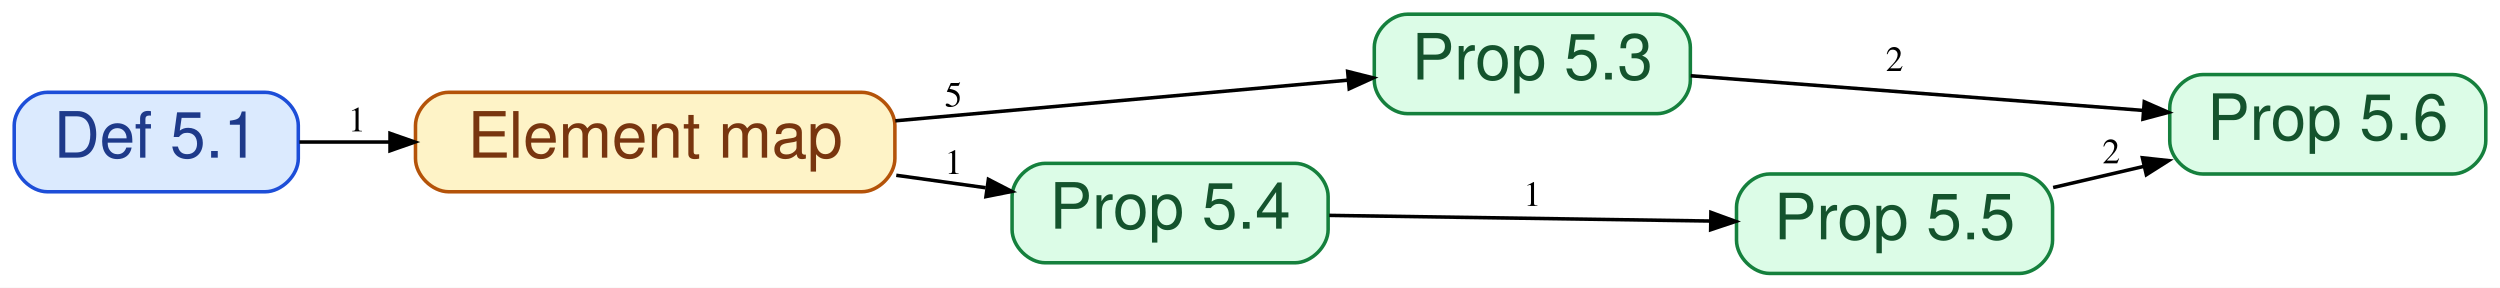
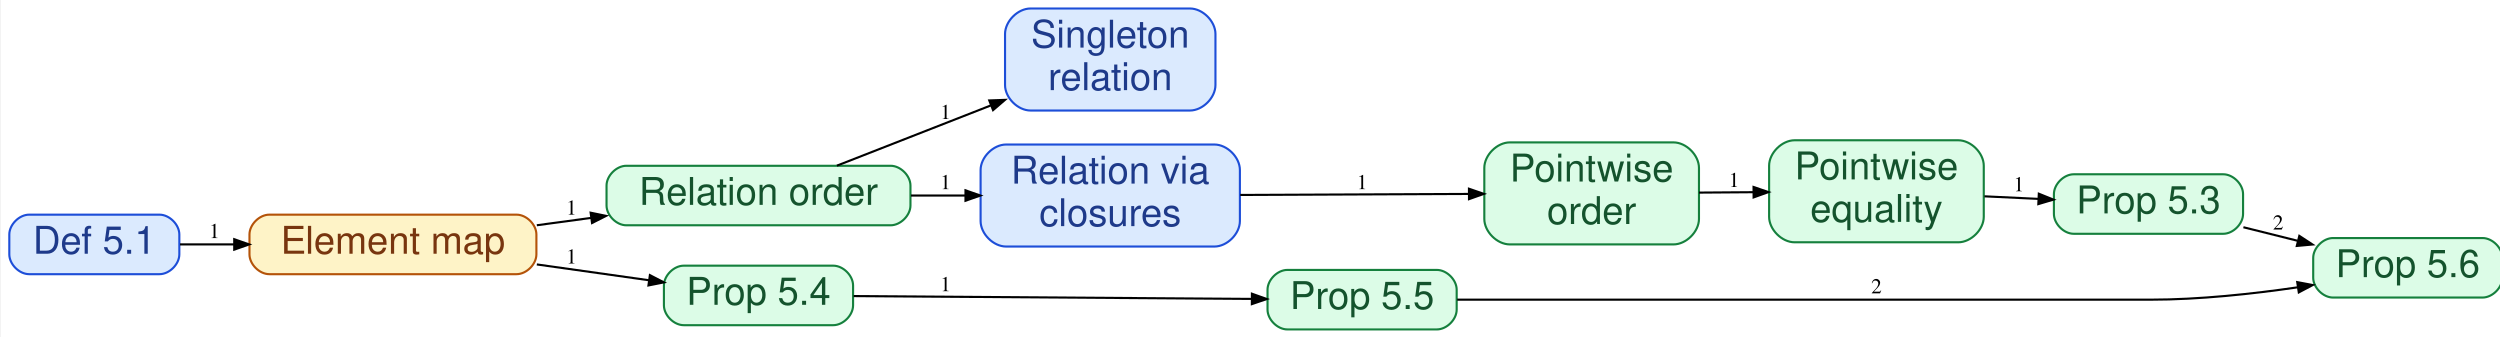
- <svg xmlns="http://www.w3.org/2000/svg" width="704pt" height="81pt" viewBox="0.00 0.00 704.00 81.00">
-   <g id="graph0" class="graph" transform="scale(1 1) rotate(0) translate(4 77)">
-     <polygon fill="white" stroke="transparent" points="-4,4 -4,-77 700,-77 700,4 -4,4" />
+ <svg xmlns="http://www.w3.org/2000/svg" width="1152pt" height="155pt" viewBox="0.00 0.00 1152.00 155.10">
+   <g id="graph0" class="graph" transform="scale(0.98 0.98) rotate(0) translate(4 155)">
+     <polygon fill="white" stroke="transparent" points="-4,4 -4,-155 1177,-155 1177,4 -4,4" />
    <g id="node1" class="node">
-       <path fill="#dbeafe" stroke="#1d4ed8" d="M70.67,-51C70.67,-51 9.33,-51 9.33,-51 4.67,-51 0,-46.33 0,-41.67 0,-41.67 0,-32.33 0,-32.33 0,-27.67 4.67,-23 9.33,-23 9.33,-23 70.67,-23 70.67,-23 75.33,-23 80,-27.67 80,-32.33 80,-32.33 80,-41.67 80,-41.67 80,-46.33 75.33,-51 70.67,-51" />
-       <text text-anchor="middle" x="40" y="-32.6" font-family="Helvetica,sans-Serif" font-size="18.00" fill="#1e3a8a">Def 5.1</text>
+       <path fill="#dbeafe" stroke="#1d4ed8" d="M70.67,-54C70.67,-54 9.33,-54 9.33,-54 4.67,-54 0,-49.33 0,-44.67 0,-44.67 0,-35.33 0,-35.33 0,-30.67 4.67,-26 9.33,-26 9.33,-26 70.67,-26 70.67,-26 75.33,-26 80,-30.67 80,-35.33 80,-35.33 80,-44.67 80,-44.67 80,-49.33 75.33,-54 70.67,-54" />
+       <text text-anchor="middle" x="40" y="-35.6" font-family="Helvetica,sans-Serif" font-size="18.00" fill="#1e3a8a">Def 5.1</text>
    </g>
    <g id="node2" class="node">
-       <path fill="#fef3c7" stroke="#b45309" d="M238.67,-51C238.67,-51 122.33,-51 122.33,-51 117.67,-51 113,-46.33 113,-41.67 113,-41.67 113,-32.33 113,-32.33 113,-27.67 117.67,-23 122.33,-23 122.33,-23 238.67,-23 238.67,-23 243.33,-23 248,-27.67 248,-32.33 248,-32.33 248,-41.67 248,-41.67 248,-46.33 243.33,-51 238.67,-51" />
-       <text text-anchor="middle" x="180.5" y="-32.6" font-family="Helvetica,sans-Serif" font-size="18.00" fill="#78350f">Element map</text>
+       <path fill="#fef3c7" stroke="#b45309" d="M238.67,-54C238.67,-54 122.33,-54 122.33,-54 117.67,-54 113,-49.33 113,-44.67 113,-44.67 113,-35.33 113,-35.33 113,-30.67 117.67,-26 122.33,-26 122.33,-26 238.67,-26 238.67,-26 243.33,-26 248,-30.67 248,-35.33 248,-35.33 248,-44.67 248,-44.67 248,-49.33 243.33,-54 238.67,-54" />
+       <text text-anchor="middle" x="180.5" y="-35.6" font-family="Helvetica,sans-Serif" font-size="18.00" fill="#78350f">Element map</text>
    </g>
    <g id="edge1" class="edge">
-       <path fill="none" stroke="black" d="M80.32,-37C88.33,-37 97.01,-37 105.78,-37" />
-       <polygon fill="black" stroke="black" points="105.83,-39.45 112.83,-37 105.83,-34.55 105.83,-39.45" />
-       <text text-anchor="middle" x="96.5" y="-40" font-family="Times,serif" font-size="10.00">1</text>
+       <path fill="none" stroke="black" d="M80.32,-40C88.33,-40 97.01,-40 105.78,-40" />
+       <polygon fill="black" stroke="black" points="105.83,-42.45 112.83,-40 105.83,-37.55 105.83,-42.45" />
+       <text text-anchor="middle" x="96.5" y="-43" font-family="Times,serif" font-size="10.00">1</text>
    </g>
    <g id="node3" class="node">
-       <path fill="#dcfce7" stroke="#15803d" d="M462.67,-73C462.67,-73 392.33,-73 392.33,-73 387.67,-73 383,-68.33 383,-63.67 383,-63.67 383,-54.33 383,-54.33 383,-49.67 387.67,-45 392.33,-45 392.33,-45 462.67,-45 462.67,-45 467.33,-45 472,-49.67 472,-54.33 472,-54.33 472,-63.67 472,-63.67 472,-68.33 467.33,-73 462.67,-73" />
-       <text text-anchor="middle" x="427.5" y="-54.6" font-family="Helvetica,sans-Serif" font-size="18.00" fill="#14532d">Prop 5.3</text>
+       <path fill="#dcfce7" stroke="#15803d" d="M414.67,-77C414.67,-77 290.33,-77 290.33,-77 285.67,-77 281,-72.33 281,-67.67 281,-67.67 281,-58.33 281,-58.33 281,-53.67 285.67,-49 290.33,-49 290.33,-49 414.67,-49 414.67,-49 419.33,-49 424,-53.67 424,-58.33 424,-58.33 424,-67.67 424,-67.67 424,-72.33 419.33,-77 414.67,-77" />
+       <text text-anchor="middle" x="352.5" y="-58.6" font-family="Helvetica,sans-Serif" font-size="18.00" fill="#14532d">Relation order</text>
    </g>
    <g id="edge2" class="edge">
-       <path fill="none" stroke="black" d="M248.12,-42.98C288.24,-46.58 338.54,-51.1 375.48,-54.42" />
-       <polygon fill="black" stroke="black" points="375.5,-56.88 382.69,-55.07 375.94,-52 375.5,-56.88" />
-       <text text-anchor="middle" x="264.5" y="-47" font-family="Times,serif" font-size="10.00">5</text>
+       <path fill="none" stroke="black" d="M248.2,-49.02C256.56,-50.15 265.16,-51.32 273.67,-52.47" />
+       <polygon fill="black" stroke="black" points="273.52,-54.92 280.79,-53.43 274.18,-50.07 273.52,-54.92" />
+       <text text-anchor="middle" x="264.5" y="-54" font-family="Times,serif" font-size="10.00">1</text>
+     </g>
+     <g id="node9" class="node">
+       <path fill="#dcfce7" stroke="#15803d" d="M387.67,-30C387.67,-30 317.33,-30 317.33,-30 312.67,-30 308,-25.33 308,-20.67 308,-20.67 308,-11.33 308,-11.33 308,-6.67 312.67,-2 317.33,-2 317.33,-2 387.67,-2 387.67,-2 392.33,-2 397,-6.67 397,-11.33 397,-11.33 397,-20.67 397,-20.67 397,-25.33 392.33,-30 387.67,-30" />
+       <text text-anchor="middle" x="352.5" y="-11.6" font-family="Helvetica,sans-Serif" font-size="18.00" fill="#14532d">Prop 5.4</text>
+     </g>
+     <g id="edge3" class="edge">
+       <path fill="none" stroke="black" d="M248.2,-30.58C265.78,-28.1 284.46,-25.46 301.03,-23.13" />
+       <polygon fill="black" stroke="black" points="301.4,-25.55 307.99,-22.14 300.72,-20.7 301.4,-25.55" />
+       <text text-anchor="middle" x="264.5" y="-31" font-family="Times,serif" font-size="10.00">1</text>
    </g>
    <g id="node4" class="node">
-       <path fill="#dcfce7" stroke="#15803d" d="M360.67,-31C360.67,-31 290.33,-31 290.33,-31 285.67,-31 281,-26.33 281,-21.67 281,-21.67 281,-12.33 281,-12.33 281,-7.67 285.67,-3 290.33,-3 290.33,-3 360.67,-3 360.67,-3 365.33,-3 370,-7.67 370,-12.33 370,-12.33 370,-21.67 370,-21.67 370,-26.33 365.33,-31 360.67,-31" />
-       <text text-anchor="middle" x="325.5" y="-12.6" font-family="Helvetica,sans-Serif" font-size="18.00" fill="#14532d">Prop 5.4</text>
+       <path fill="#dbeafe" stroke="#1d4ed8" d="M555.5,-151C555.5,-151 480.5,-151 480.5,-151 474.5,-151 468.5,-145 468.5,-139 468.5,-139 468.5,-115 468.5,-115 468.5,-109 474.5,-103 480.5,-103 480.5,-103 555.5,-103 555.5,-103 561.5,-103 567.5,-109 567.5,-115 567.5,-115 567.5,-139 567.5,-139 567.5,-145 561.5,-151 555.5,-151" />
+       <text text-anchor="middle" x="518" y="-132.6" font-family="Helvetica,sans-Serif" font-size="18.00" fill="#1e3a8a">Singleton</text>
+       <text text-anchor="middle" x="518" y="-112.6" font-family="Helvetica,sans-Serif" font-size="18.00" fill="#1e3a8a">relation</text>
    </g>
-     <g id="edge3" class="edge">
-       <path fill="none" stroke="black" d="M248.39,-27.64C256.85,-26.46 265.4,-25.27 273.56,-24.13" />
-       <polygon fill="black" stroke="black" points="274.33,-26.49 280.92,-23.09 273.65,-21.64 274.33,-26.49" />
-       <text text-anchor="middle" x="264.5" y="-28" font-family="Times,serif" font-size="10.00">1</text>
+     <g id="edge5" class="edge">
+       <path fill="none" stroke="black" d="M389.38,-77.05C410.6,-85.35 437.93,-96.05 461.84,-105.41" />
+       <polygon fill="black" stroke="black" points="461.08,-107.74 468.49,-108.01 462.86,-103.18 461.08,-107.74" />
+       <text text-anchor="middle" x="440.5" y="-99" font-family="Times,serif" font-size="10.00">1</text>
+     </g>
+     <g id="node5" class="node">
+       <path fill="#dbeafe" stroke="#1d4ed8" d="M567,-87C567,-87 469,-87 469,-87 463,-87 457,-81 457,-75 457,-75 457,-51 457,-51 457,-45 463,-39 469,-39 469,-39 567,-39 567,-39 573,-39 579,-45 579,-51 579,-51 579,-75 579,-75 579,-81 573,-87 567,-87" />
+       <text text-anchor="middle" x="518" y="-68.6" font-family="Helvetica,sans-Serif" font-size="18.00" fill="#1e3a8a">Relation via</text>
+       <text text-anchor="middle" x="518" y="-48.6" font-family="Helvetica,sans-Serif" font-size="18.00" fill="#1e3a8a">closures</text>
+     </g>
+     <g id="edge4" class="edge">
+       <path fill="none" stroke="black" d="M424.26,-63C432.76,-63 441.41,-63 449.86,-63" />
+       <polygon fill="black" stroke="black" points="449.89,-65.45 456.89,-63 449.89,-60.55 449.89,-65.45" />
+       <text text-anchor="middle" x="440.5" y="-66" font-family="Times,serif" font-size="10.00">1</text>
    </g>
    <g id="node6" class="node">
-       <path fill="#dcfce7" stroke="#15803d" d="M686.67,-56C686.67,-56 616.33,-56 616.33,-56 611.67,-56 607,-51.33 607,-46.67 607,-46.67 607,-37.33 607,-37.33 607,-32.67 611.67,-28 616.33,-28 616.33,-28 686.67,-28 686.67,-28 691.33,-28 696,-32.67 696,-37.33 696,-37.33 696,-46.67 696,-46.67 696,-51.33 691.33,-56 686.67,-56" />
-       <text text-anchor="middle" x="651.5" y="-37.6" font-family="Helvetica,sans-Serif" font-size="18.00" fill="#14532d">Prop 5.6</text>
+       <path fill="#dcfce7" stroke="#15803d" d="M783,-88C783,-88 706,-88 706,-88 700,-88 694,-82 694,-76 694,-76 694,-52 694,-52 694,-46 700,-40 706,-40 706,-40 783,-40 783,-40 789,-40 795,-46 795,-52 795,-52 795,-76 795,-76 795,-82 789,-88 783,-88" />
+       <text text-anchor="middle" x="744.5" y="-69.6" font-family="Helvetica,sans-Serif" font-size="18.00" fill="#14532d">Pointwise</text>
+       <text text-anchor="middle" x="744.5" y="-49.6" font-family="Helvetica,sans-Serif" font-size="18.00" fill="#14532d">order</text>
    </g>
-     <g id="edge4" class="edge">
-       <path fill="none" stroke="black" d="M472.1,-55.66C508.71,-52.86 561.07,-48.85 599.6,-45.9" />
-       <polygon fill="black" stroke="black" points="599.83,-48.34 606.63,-45.36 599.46,-43.45 599.83,-48.34" />
-       <text text-anchor="middle" x="529.5" y="-57" font-family="Times,serif" font-size="10.00">2</text>
+     <g id="edge11" class="edge">
+       <path fill="none" stroke="black" d="M579.16,-63.27C612.49,-63.42 653.69,-63.6 686.5,-63.75" />
+       <polygon fill="black" stroke="black" points="686.78,-66.2 693.79,-63.78 686.8,-61.3 686.78,-66.2" />
+       <text text-anchor="middle" x="636.5" y="-66" font-family="Times,serif" font-size="10.00">1</text>
    </g>
-     <g id="node5" class="node">
-       <path fill="#dcfce7" stroke="#15803d" d="M564.67,-28C564.67,-28 494.33,-28 494.33,-28 489.67,-28 485,-23.33 485,-18.67 485,-18.67 485,-9.33 485,-9.33 485,-4.67 489.67,0 494.33,0 494.33,0 564.67,0 564.67,0 569.33,0 574,-4.67 574,-9.33 574,-9.33 574,-18.67 574,-18.67 574,-23.33 569.33,-28 564.67,-28" />
-       <text text-anchor="middle" x="529.5" y="-9.6" font-family="Helvetica,sans-Serif" font-size="18.00" fill="#14532d">Prop 5.5</text>
+     <g id="node7" class="node">
+       <path fill="#dcfce7" stroke="#15803d" d="M917,-89C917,-89 840,-89 840,-89 834,-89 828,-83 828,-77 828,-77 828,-53 828,-53 828,-47 834,-41 840,-41 840,-41 917,-41 917,-41 923,-41 929,-47 929,-53 929,-53 929,-77 929,-77 929,-83 923,-89 917,-89" />
+       <text text-anchor="middle" x="878.5" y="-70.6" font-family="Helvetica,sans-Serif" font-size="18.00" fill="#14532d">Pointwise</text>
+       <text text-anchor="middle" x="878.5" y="-50.6" font-family="Helvetica,sans-Serif" font-size="18.00" fill="#14532d">equality</text>
    </g>
-     <g id="edge5" class="edge">
-       <path fill="none" stroke="black" d="M370.33,-16.35C401.83,-15.88 444.39,-15.25 477.43,-14.76" />
-       <polygon fill="black" stroke="black" points="477.79,-17.2 484.75,-14.65 477.72,-12.3 477.79,-17.2" />
-       <text text-anchor="middle" x="427.5" y="-19" font-family="Times,serif" font-size="10.00">1</text>
+     <g id="edge10" class="edge">
+       <path fill="none" stroke="black" d="M795.03,-64.38C803.37,-64.44 812.09,-64.5 820.6,-64.57" />
+       <polygon fill="black" stroke="black" points="820.68,-67.02 827.69,-64.62 820.71,-62.12 820.68,-67.02" />
+       <text text-anchor="middle" x="811.5" y="-67" font-family="Times,serif" font-size="10.00">1</text>
+     </g>
+     <g id="node8" class="node">
+       <path fill="#dcfce7" stroke="#15803d" d="M1041.67,-73C1041.67,-73 971.33,-73 971.33,-73 966.67,-73 962,-68.33 962,-63.67 962,-63.67 962,-54.33 962,-54.33 962,-49.67 966.67,-45 971.33,-45 971.33,-45 1041.67,-45 1041.67,-45 1046.33,-45 1051,-49.67 1051,-54.33 1051,-54.33 1051,-63.67 1051,-63.67 1051,-68.33 1046.33,-73 1041.67,-73" />
+       <text text-anchor="middle" x="1006.5" y="-54.6" font-family="Helvetica,sans-Serif" font-size="18.00" fill="#14532d">Prop 5.3</text>
+     </g>
+     <g id="edge9" class="edge">
+       <path fill="none" stroke="black" d="M929.3,-62.63C937.6,-62.23 946.22,-61.82 954.55,-61.43" />
+       <polygon fill="black" stroke="black" points="954.9,-63.86 961.77,-61.08 954.67,-58.97 954.9,-63.86" />
+       <text text-anchor="middle" x="945.5" y="-65" font-family="Times,serif" font-size="10.00">1</text>
+     </g>
+     <g id="node11" class="node">
+       <path fill="#dcfce7" stroke="#15803d" d="M1163.67,-43C1163.67,-43 1093.33,-43 1093.33,-43 1088.67,-43 1084,-38.33 1084,-33.67 1084,-33.67 1084,-24.33 1084,-24.33 1084,-19.67 1088.67,-15 1093.33,-15 1093.33,-15 1163.67,-15 1163.67,-15 1168.33,-15 1173,-19.67 1173,-24.33 1173,-24.33 1173,-33.67 1173,-33.67 1173,-38.33 1168.33,-43 1163.67,-43" />
+       <text text-anchor="middle" x="1128.5" y="-24.6" font-family="Helvetica,sans-Serif" font-size="18.00" fill="#14532d">Prop 5.6</text>
    </g>
    <g id="edge6" class="edge">
-       <path fill="none" stroke="black" d="M574.16,-24.19C582.43,-26.12 591.15,-28.15 599.63,-30.13" />
-       <polygon fill="black" stroke="black" points="599.3,-32.57 606.67,-31.77 600.41,-27.8 599.3,-32.57" />
-       <text text-anchor="middle" x="590.5" y="-31" font-family="Times,serif" font-size="10.00">2</text>
+       <path fill="none" stroke="black" d="M1051.16,-48.08C1059.43,-46.02 1068.15,-43.84 1076.63,-41.72" />
+       <polygon fill="black" stroke="black" points="1077.47,-44.03 1083.67,-39.96 1076.28,-39.28 1077.47,-44.03" />
+       <text text-anchor="middle" x="1067.5" y="-47" font-family="Times,serif" font-size="10.00">2</text>
+     </g>
+     <g id="node10" class="node">
+       <path fill="#dcfce7" stroke="#15803d" d="M671.67,-28C671.67,-28 601.33,-28 601.33,-28 596.67,-28 592,-23.33 592,-18.67 592,-18.67 592,-9.33 592,-9.33 592,-4.67 596.67,0 601.33,0 601.33,0 671.67,0 671.67,0 676.33,0 681,-4.67 681,-9.33 681,-9.33 681,-18.67 681,-18.67 681,-23.33 676.33,-28 671.67,-28" />
+       <text text-anchor="middle" x="636.5" y="-9.6" font-family="Helvetica,sans-Serif" font-size="18.00" fill="#14532d">Prop 5.5</text>
+     </g>
+     <g id="edge7" class="edge">
+       <path fill="none" stroke="black" d="M397.25,-15.69C447.89,-15.33 531.15,-14.74 584.63,-14.36" />
+       <polygon fill="black" stroke="black" points="584.66,-16.81 591.64,-14.31 584.63,-11.91 584.66,-16.81" />
+       <text text-anchor="middle" x="440.5" y="-18" font-family="Times,serif" font-size="10.00">1</text>
+     </g>
+     <g id="edge8" class="edge">
+       <path fill="none" stroke="black" d="M681.23,-14C716.2,-14 766.5,-14 810.5,-14 810.5,-14 810.5,-14 1007.5,-14 1030.32,-14 1055.4,-16.7 1076.71,-19.82" />
+       <polygon fill="black" stroke="black" points="1076.49,-22.26 1083.78,-20.89 1077.22,-17.42 1076.49,-22.26" />
+       <text text-anchor="middle" x="878.5" y="-17" font-family="Times,serif" font-size="10.00">2</text>
    </g>
  </g>
</svg>
